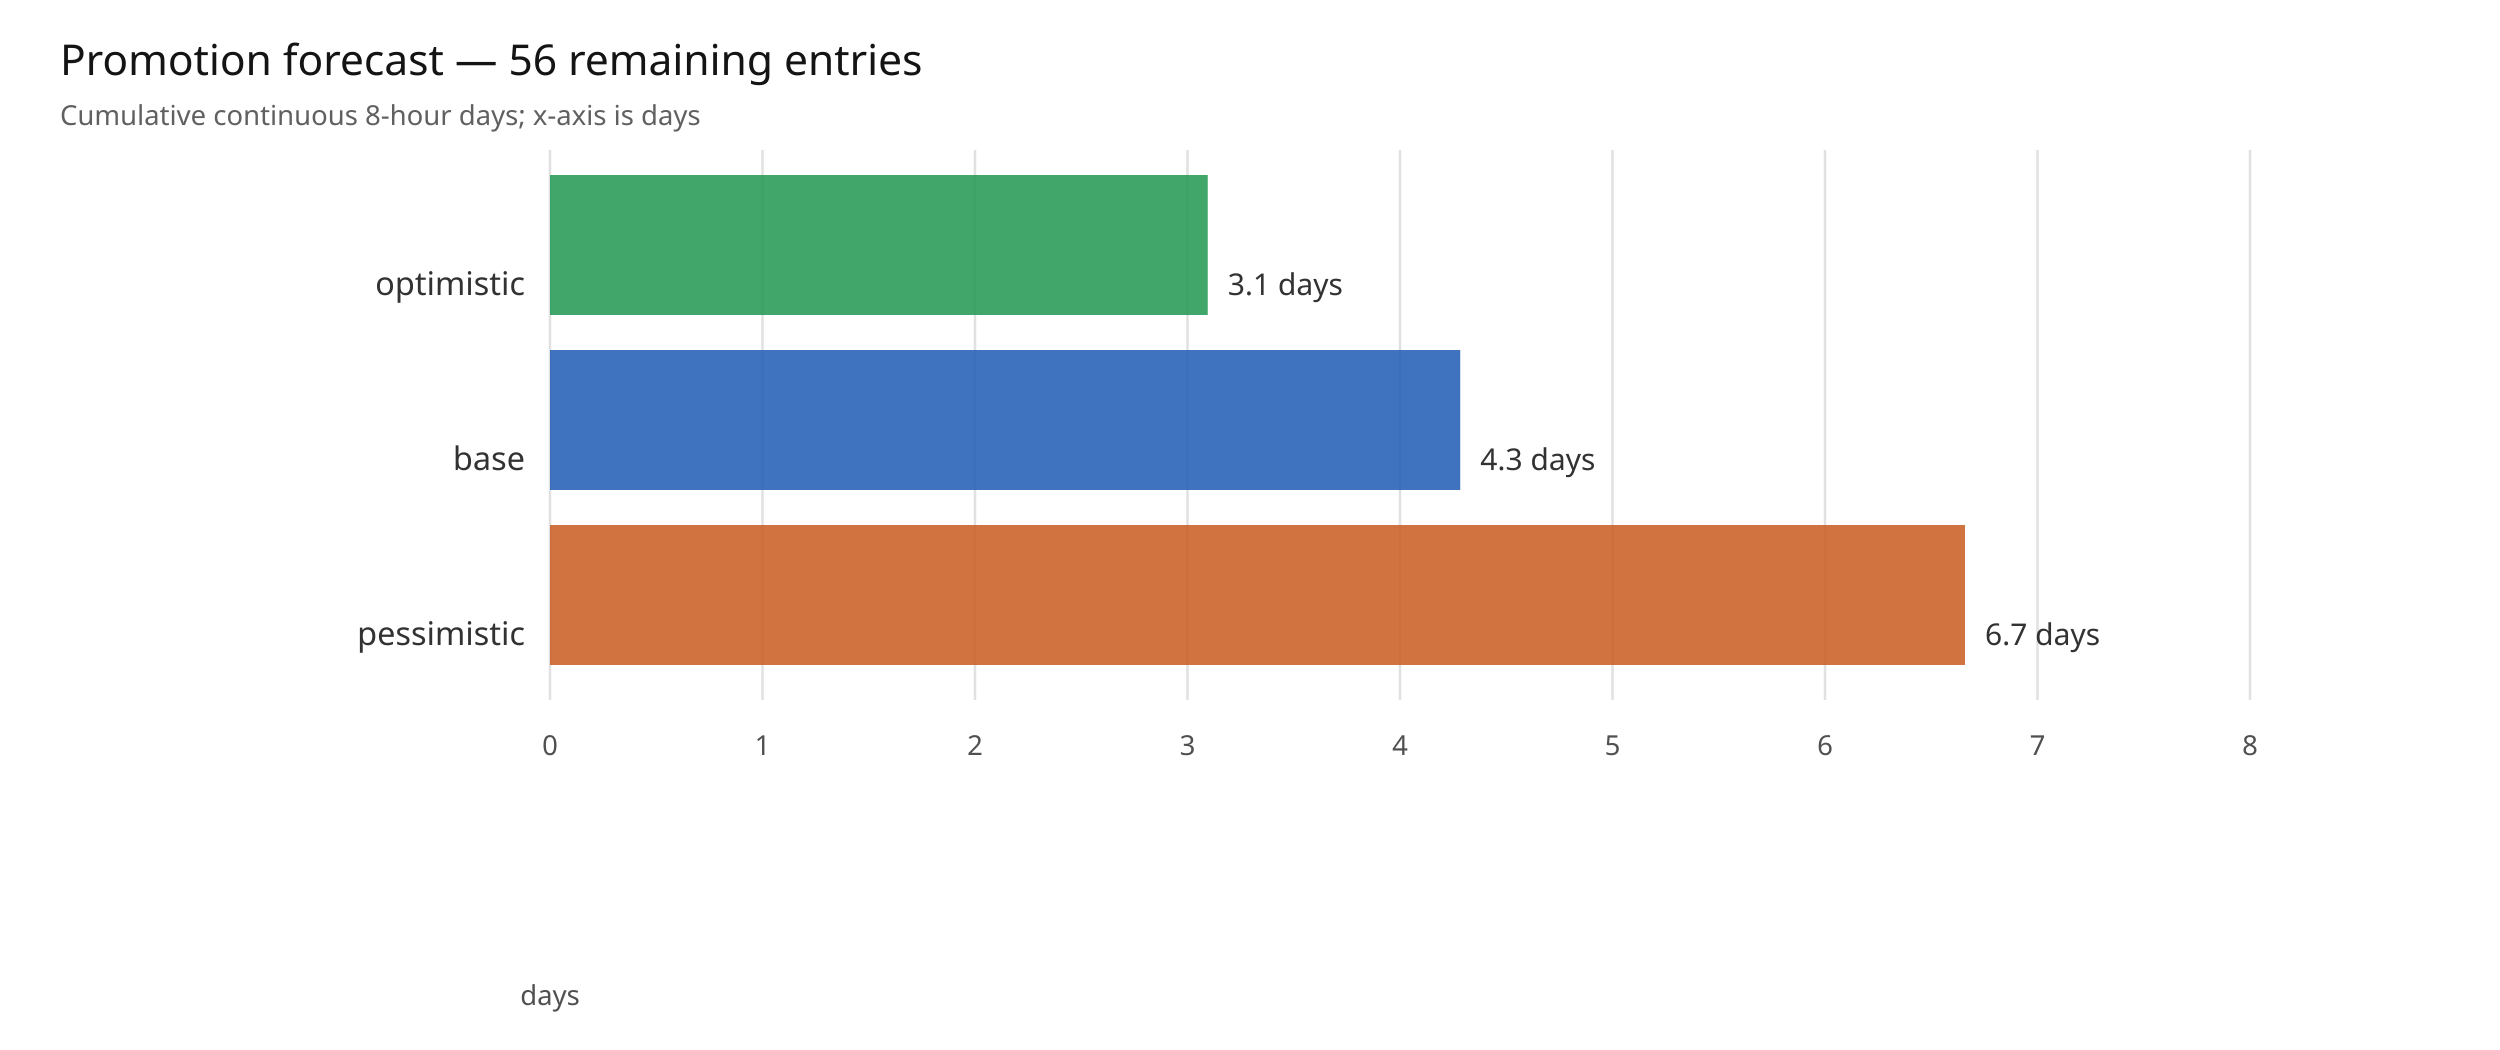
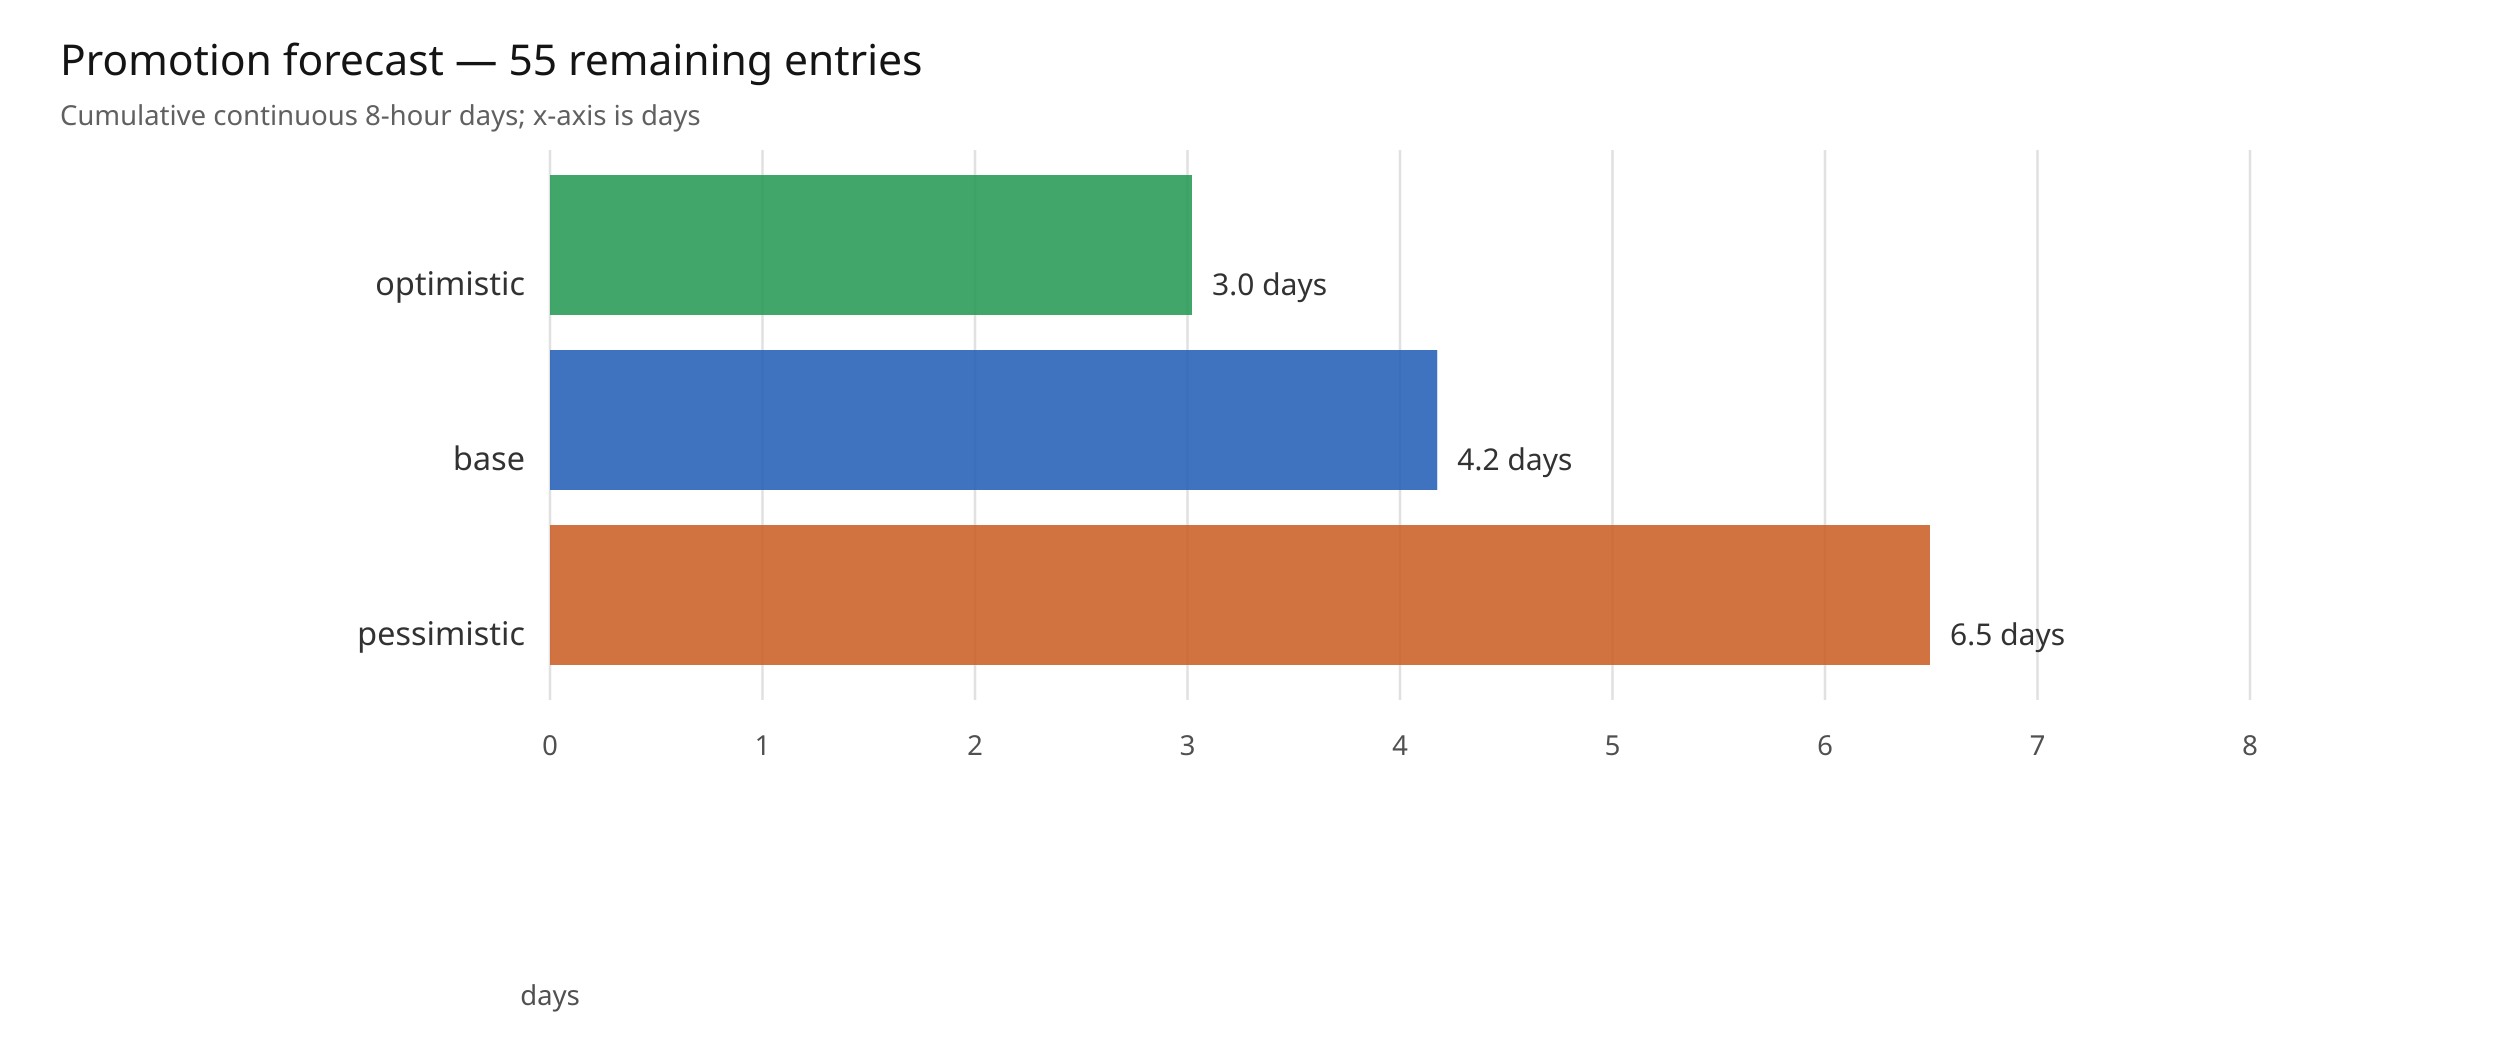
<svg xmlns="http://www.w3.org/2000/svg" width="1000" height="420" viewBox="0 0 1000 420">
  <rect width="100%" height="100%" fill="white" />
-   <text x="24" y="30" font-family="Verdana" font-size="17" fill="#141414">Promotion forecast — 56 remaining entries</text>
+   <text x="24" y="30" font-family="Verdana" font-size="17" fill="#141414">Promotion forecast — 55 remaining entries</text>
  <text x="24" y="50" font-family="Verdana" font-size="11" fill="#606060">Cumulative continuous 8-hour days; x-axis is days</text>
  <line x1="220.0" y1="60" x2="220.0" y2="280" stroke="#e1e1e1" />
  <text x="220.0" y="302" text-anchor="middle" font-family="Verdana" font-size="11" fill="#505050">0</text>
  <line x1="305.0" y1="60" x2="305.0" y2="280" stroke="#e1e1e1" />
  <text x="305.0" y="302" text-anchor="middle" font-family="Verdana" font-size="11" fill="#505050">1</text>
  <line x1="390.0" y1="60" x2="390.0" y2="280" stroke="#e1e1e1" />
  <text x="390.0" y="302" text-anchor="middle" font-family="Verdana" font-size="11" fill="#505050">2</text>
  <line x1="475.0" y1="60" x2="475.0" y2="280" stroke="#e1e1e1" />
  <text x="475.0" y="302" text-anchor="middle" font-family="Verdana" font-size="11" fill="#505050">3</text>
  <line x1="560.0" y1="60" x2="560.0" y2="280" stroke="#e1e1e1" />
  <text x="560.0" y="302" text-anchor="middle" font-family="Verdana" font-size="11" fill="#505050">4</text>
  <line x1="645.0" y1="60" x2="645.0" y2="280" stroke="#e1e1e1" />
  <text x="645.0" y="302" text-anchor="middle" font-family="Verdana" font-size="11" fill="#505050">5</text>
  <line x1="730.0" y1="60" x2="730.0" y2="280" stroke="#e1e1e1" />
  <text x="730.0" y="302" text-anchor="middle" font-family="Verdana" font-size="11" fill="#505050">6</text>
  <line x1="815.0" y1="60" x2="815.0" y2="280" stroke="#e1e1e1" />
  <text x="815.0" y="302" text-anchor="middle" font-family="Verdana" font-size="11" fill="#505050">7</text>
  <line x1="900.0" y1="60" x2="900.0" y2="280" stroke="#e1e1e1" />
  <text x="900.0" y="302" text-anchor="middle" font-family="Verdana" font-size="11" fill="#505050">8</text>
-   <rect x="220" y="70" width="263.1" height="56" fill="#1e9650" opacity="0.85" />
+   <rect x="220" y="70" width="256.8" height="56" fill="#1e9650" opacity="0.85" />
  <text x="210" y="118" text-anchor="end" font-family="Verdana" font-size="13" fill="#323232">optimistic</text>
-   <text x="491.1" y="118" font-family="Verdana" font-size="12" fill="#323232">3.1 days</text>
-   <rect x="220" y="140" width="364.1" height="56" fill="#1e5ab4" opacity="0.85" />
+   <text x="484.8" y="118" font-family="Verdana" font-size="12" fill="#323232">3.0 days</text>
+   <rect x="220" y="140" width="354.9" height="56" fill="#1e5ab4" opacity="0.85" />
  <text x="210" y="188" text-anchor="end" font-family="Verdana" font-size="13" fill="#323232">base</text>
-   <text x="592.1" y="188" font-family="Verdana" font-size="12" fill="#323232">4.3 days</text>
-   <rect x="220" y="210" width="566.0" height="56" fill="#c85a1e" opacity="0.85" />
+   <text x="582.9" y="188" font-family="Verdana" font-size="12" fill="#323232">4.2 days</text>
+   <rect x="220" y="210" width="552.0" height="56" fill="#c85a1e" opacity="0.85" />
  <text x="210" y="258" text-anchor="end" font-family="Verdana" font-size="13" fill="#323232">pessimistic</text>
-   <text x="794.0" y="258" font-family="Verdana" font-size="12" fill="#323232">6.7 days</text>
+   <text x="780.0" y="258" font-family="Verdana" font-size="12" fill="#323232">6.5 days</text>
  <text x="220" y="402" text-anchor="middle" font-family="Verdana" font-size="11" fill="#505050">days</text>
</svg>
